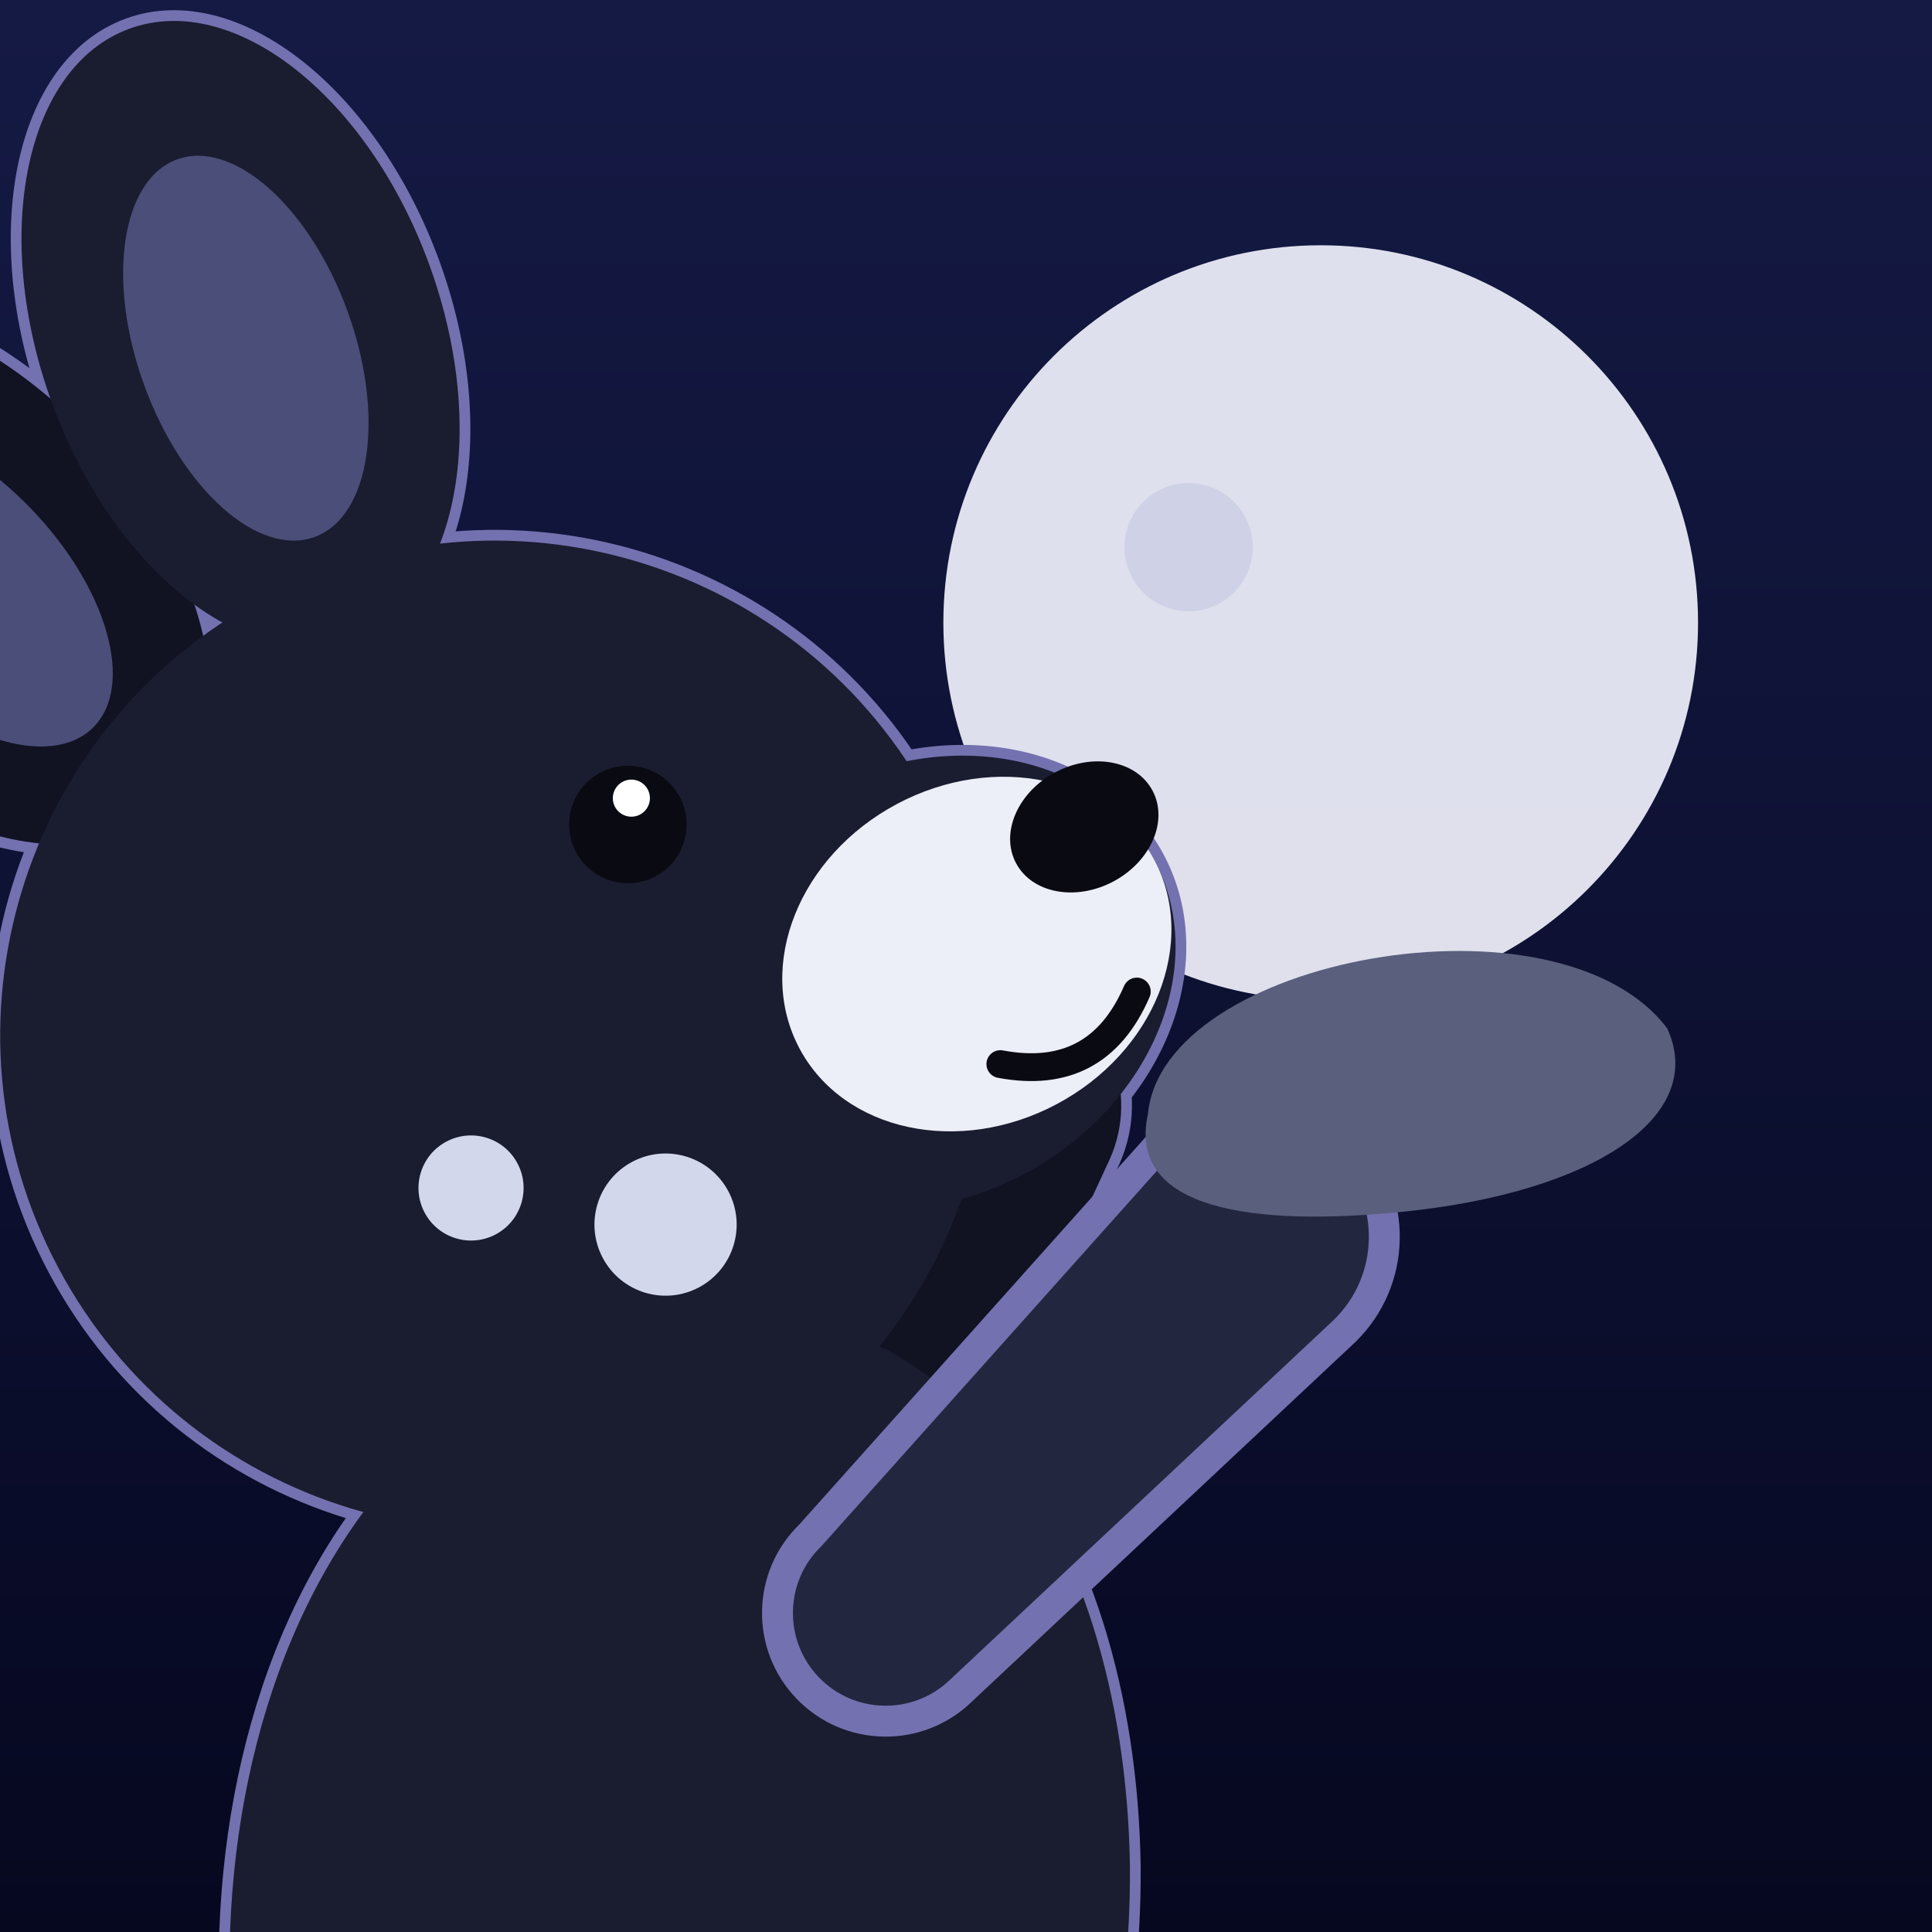
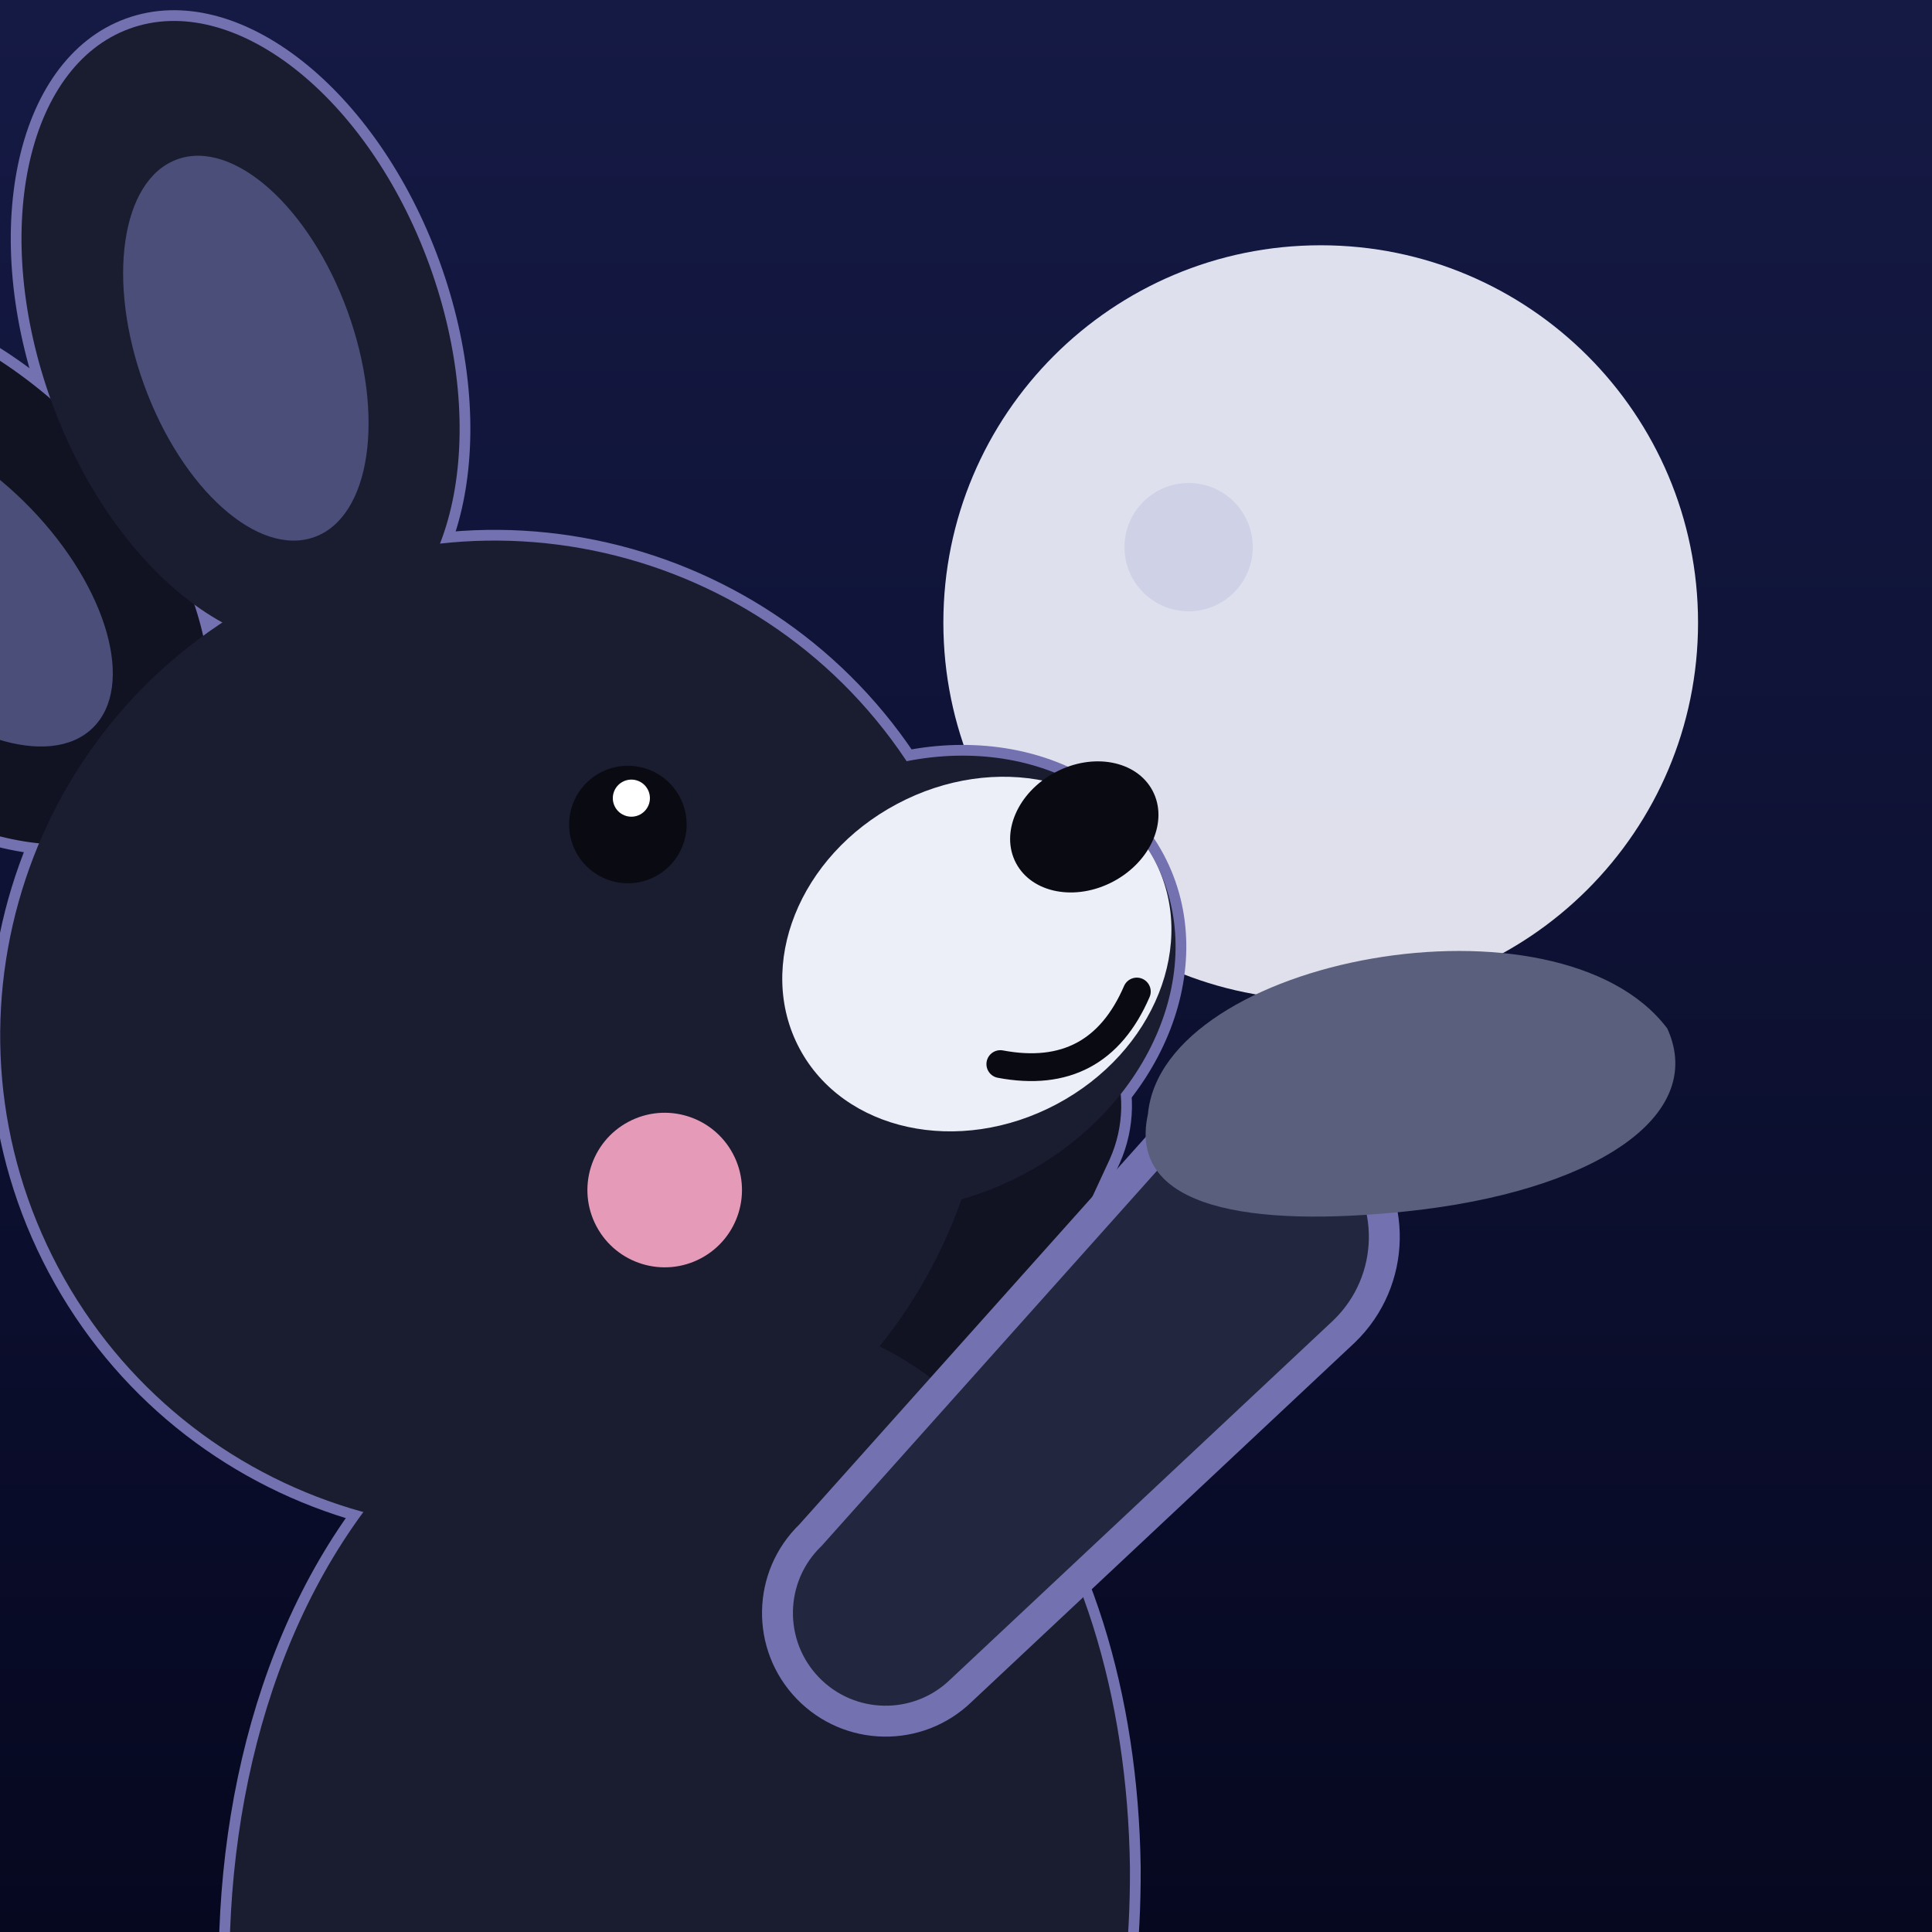
<svg xmlns="http://www.w3.org/2000/svg" viewBox="0 0 1024 1024" width="1024" height="1024" role="img" aria-label="App icon, Crimp">
  <defs>
    <clipPath id="ic-crimp-1024">
      <rect width="1024" height="1024" rx="0" />
    </clipPath>
    <linearGradient id="ib-crimp-1024" x1="0" y1="0" x2="0" y2="1">
      <stop offset="0" stop-color="#151A45" />
      <stop offset="1" stop-color="#060820" />
    </linearGradient>
  </defs>
  <g clip-path="url(#ic-crimp-1024)">
    <rect width="1024" height="1024" fill="url(#ib-crimp-1024)" />
    <circle cx="700" cy="330" r="200" fill="#E9EAF6" opacity=".95" />
    <circle cx="630" cy="290" r="34" fill="#CFD1E6" />
    <svg x="0" y="0" width="1024" height="1024" viewBox="-44 -150 125 125" preserveAspectRatio="xMidYMid slice">
      <g fill="#7471B0" stroke="#7471B0" stroke-width="1.389" stroke-linejoin="round">
        <g transform="translate(0 0)">
          <g data-part="body" transform="translate(0 0) rotate(-6)">
            <g data-part="tail" transform="translate(-18 -4) rotate(20)">
              <g>
                <path d="M4 -16 C-18 -14 -40 0 -54 18 C-58 24 -53 30 -47 26 C-32 16 -16 12 4 12Z" />
              </g>
            </g>
            <g data-part="thighFar" transform="translate(-4 -12) rotate(-40)">
              <g data-part="shinFar" transform="translate(12 28) rotate(60)">
                <g>
                  <path d="M-6 0 L-5 16 A5 5 0 0 0 5 16 L6 0 A6 6 0 0 0 -6 0Z" />
                </g>
                <g data-part="shoeFar" transform="translate(0 20) rotate(-40)">
                  <g>
                    <g transform="scale(1.2)">
-                       <path d="M-6 -8 C-10 -2 -9 8 -2 10 L24 10 C31 10 34 5 30 1 C25 -4 14 -4 8 -9 C3 -12 -3 -12 -6 -8Z" fill="#E4E6F2" />
+                       <path d="M-6 -12 C-12 -10 -13 4 -9 11 C-2 13 8 10 16 10 C22 10 27 12 30 11 C33 9 31 3 26 0 C20 -4 12 -6 7 -11 C3 -15 -2 -14 -6 -12Z" fill="#0B0C16" />
                    </g>
                  </g>
                </g>
              </g>
              <g>
                <ellipse cx="6" cy="12" rx="19" ry="22" transform="rotate(-20 6 12)" />
              </g>
            </g>
            <g data-part="armFar" transform="translate(12 -46) rotate(-150)">
              <g>
                <path d="M-7 0 L-7.5 34 A8.5 8.5 0 0 0 9.5 34 L7 0 A7 7 0 0 0 -7 0Z" />
              </g>
            </g>
            <g>
              <path d="M-24 0 C-32 -24 -24 -58 2 -64 C24 -68 34 -48 32 -26 C30 -6 20 6 2 8 C-12 9 -20 6 -24 0Z" />
            </g>
            <g data-part="head" transform="translate(8 -56) rotate(-22)">
              <g data-part="earFar" transform="translate(-12 -54) rotate(-16)">
                <g>
                  <ellipse cx="0" cy="-20" rx="13" ry="21" />
                </g>
              </g>
              <g>
                <circle cx="0" cy="-30" r="32" />
                <ellipse cx="26" cy="-20" rx="17" ry="14" />
              </g>
              <g data-part="earNear" transform="translate(4 -58) rotate(8)">
                <g>
                  <ellipse cx="0" cy="-20" rx="13" ry="21" />
                </g>
              </g>
            </g>
            <g data-part="thighNear" transform="translate(2 -10) rotate(20)">
              <g data-part="shinNear" transform="translate(12 28) rotate(10)">
                <g>
                  <path d="M-6 0 L-5 16 A5 5 0 0 0 5 16 L6 0 A6 6 0 0 0 -6 0Z" />
                </g>
                <g data-part="shoeNear" transform="translate(0 20) rotate(-10)">
                  <g>
                    <g transform="scale(1.2)">
-                       <path d="M-6 -8 C-10 -2 -9 8 -2 10 L24 10 C31 10 34 5 30 1 C25 -4 14 -4 8 -9 C3 -12 -3 -12 -6 -8Z" fill="#E4E6F2" />
+                       <path d="M-6 -12 C-12 -10 -13 4 -9 11 C-2 13 8 10 16 10 C22 10 27 12 30 11 C33 9 31 3 26 0 C20 -4 12 -6 7 -11 C3 -15 -2 -14 -6 -12Z" fill="#0B0C16" />
                    </g>
                  </g>
                </g>
              </g>
              <g>
                <ellipse cx="6" cy="12" rx="19" ry="22" transform="rotate(-20 6 12)" />
              </g>
            </g>
            <g data-part="armNear" transform="translate(18 -44) rotate(-128)">
              <g>
                <path d="M-7 0 L-7.5 34 A8.5 8.5 0 0 0 9.5 34 L7 0 A7 7 0 0 0 -7 0Z" />
              </g>
            </g>
          </g>
        </g>
      </g>
      <g transform="translate(0 0)">
        <g data-part="body" transform="translate(0 0) rotate(-6)">
          <g data-part="tail" transform="translate(-18 -4) rotate(20)">
            <g fill="#1A1C30">
              <path d="M4 -16 C-18 -14 -40 0 -54 18 C-58 24 -53 30 -47 26 C-32 16 -16 12 4 12Z" />
            </g>
          </g>
          <g data-part="thighFar" transform="translate(-4 -12) rotate(-40)">
            <g data-part="shinFar" transform="translate(12 28) rotate(60)">
              <g fill="#111222">
                <path d="M-6 0 L-5 16 A5 5 0 0 0 5 16 L6 0 A6 6 0 0 0 -6 0Z" />
              </g>
              <g data-part="shoeFar" transform="translate(0 20) rotate(-40)">
                <g fill="#1A1C30">
                  <g transform="scale(1.2)">
-                     <path d="M-6 -8 C-10 -2 -9 8 -2 10 L24 10 C31 10 34 5 30 1 C25 -4 14 -4 8 -9 C3 -12 -3 -12 -6 -8Z" fill="#E4E6F2" />
+                     <path d="M-6 -12 C-12 -10 -13 4 -9 11 C-2 13 8 10 16 10 C22 10 27 12 30 11 C33 9 31 3 26 0 C20 -4 12 -6 7 -11 C3 -15 -2 -14 -6 -12Z" fill="#0B0C16" />
                    <g data-detail="">
-                       <path d="M-7 4 C-7 9 -4 10.5 -1 10.5 L25 10.5 C30 10.5 33 7 32 3" fill="none" stroke="#2A2D45" stroke-width="3.4" stroke-linecap="round" />
-                       <path d="M4 -8 L10 4" stroke="#A99CF0" stroke-width="3.2" stroke-linecap="round" />
+                       <path d="M-7 -10 L-12 -17 C-12 -20 -8 -21 -6 -19 L-3 -12Z" fill="#A99CF0" />
+                       <path d="M-5 -10 C-10 -7 -10 2 -7 6 C0 7 9 5 16 6 C19 4 20 1 19 -2 C14 -4 9 -7 6 -10 C2 -13 -2 -12 -5 -10Z" fill="#A99CF0" />
+                       <path d="M0 -11 L3 4 M7 -8 L10 5" stroke="#ECEEF8" stroke-width="3.4" stroke-linecap="round" />
                    </g>
                  </g>
                </g>
              </g>
            </g>
            <g fill="#111222">
              <ellipse cx="6" cy="12" rx="19" ry="22" transform="rotate(-20 6 12)" />
            </g>
          </g>
          <g data-part="armFar" transform="translate(12 -46) rotate(-150)">
            <g fill="#111222">
              <path d="M-7 0 L-7.5 34 A8.5 8.5 0 0 0 9.5 34 L7 0 A7 7 0 0 0 -7 0Z" />
            </g>
          </g>
          <g fill="#1A1C30">
            <path d="M-24 0 C-32 -24 -24 -58 2 -64 C24 -68 34 -48 32 -26 C30 -6 20 6 2 8 C-12 9 -20 6 -24 0Z" />
          </g>
          <g data-part="head" transform="translate(8 -56) rotate(-22)">
            <g data-part="earFar" transform="translate(-12 -54) rotate(-16)">
              <g fill="#111222">
                <ellipse cx="0" cy="-20" rx="13" ry="21" />
                <g data-detail="">
                  <ellipse cx="0" cy="-19" rx="7" ry="13" fill="#4A4E78" />
                </g>
              </g>
            </g>
            <g fill="#1A1C30">
              <circle cx="0" cy="-30" r="32" />
              <ellipse cx="26" cy="-20" rx="17" ry="14" />
              <g data-detail="">
                <ellipse cx="30" cy="-20" rx="13" ry="11" fill="#ECEEF8" />
                <ellipse cx="40" cy="-24" rx="5" ry="4" fill="#0A0A12" />
                <path d="M28 -13 Q33 -9 38 -13" fill="none" stroke="#0A0A12" stroke-width="1.8" stroke-linecap="round" />
                <circle data-eye="" cx="14" cy="-38" r="3.8" fill="#0A0A12" />
                <circle data-glint="" cx="15" cy="-39.4" r="1.2" fill="#fff" />
-                 <circle cx="4" cy="-14" r="4.6" fill="#D3D7EC" />
-                 <circle cx="-6" cy="-22" r="3.4" fill="#D3D7EC" />
+                 <circle data-blush="" cx="5" cy="-16" r="5" fill="#E59AB8" />
              </g>
            </g>
            <g data-part="earNear" transform="translate(4 -58) rotate(8)">
              <g fill="#1A1C30">
                <ellipse cx="0" cy="-20" rx="13" ry="21" />
                <g data-detail="">
                  <ellipse cx="0" cy="-19" rx="7" ry="13" fill="#4A4E78" />
                </g>
              </g>
            </g>
          </g>
          <g data-part="thighNear" transform="translate(2 -10) rotate(20)">
            <g data-part="shinNear" transform="translate(12 28) rotate(10)">
              <g fill="#1A1C30">
                <path d="M-6 0 L-5 16 A5 5 0 0 0 5 16 L6 0 A6 6 0 0 0 -6 0Z" />
              </g>
              <g data-part="shoeNear" transform="translate(0 20) rotate(-10)">
                <g fill="#1A1C30">
                  <g transform="scale(1.2)">
-                     <path d="M-6 -8 C-10 -2 -9 8 -2 10 L24 10 C31 10 34 5 30 1 C25 -4 14 -4 8 -9 C3 -12 -3 -12 -6 -8Z" fill="#E4E6F2" />
+                     <path d="M-6 -12 C-12 -10 -13 4 -9 11 C-2 13 8 10 16 10 C22 10 27 12 30 11 C33 9 31 3 26 0 C20 -4 12 -6 7 -11 C3 -15 -2 -14 -6 -12Z" fill="#0B0C16" />
                    <g data-detail="">
-                       <path d="M-7 4 C-7 9 -4 10.5 -1 10.5 L25 10.5 C30 10.5 33 7 32 3" fill="none" stroke="#2A2D45" stroke-width="3.4" stroke-linecap="round" />
-                       <path d="M4 -8 L10 4" stroke="#A99CF0" stroke-width="3.2" stroke-linecap="round" />
+                       <path d="M-7 -10 L-12 -17 C-12 -20 -8 -21 -6 -19 L-3 -12Z" fill="#A99CF0" />
+                       <path d="M-5 -10 C-10 -7 -10 2 -7 6 C0 7 9 5 16 6 C19 4 20 1 19 -2 C14 -4 9 -7 6 -10 C2 -13 -2 -12 -5 -10Z" fill="#A99CF0" />
+                       <path d="M0 -11 L3 4 M7 -8 L10 5" stroke="#ECEEF8" stroke-width="3.4" stroke-linecap="round" />
                    </g>
                  </g>
                </g>
              </g>
            </g>
            <g fill="#1A1C30">
              <ellipse cx="6" cy="12" rx="19" ry="22" transform="rotate(-20 6 12)" />
            </g>
          </g>
          <g data-part="armNear" transform="translate(18 -44) rotate(-128)">
            <g fill="#23263F" stroke="#7471B0" stroke-width="2">
              <path d="M-7 0 L-7.5 34 A8.5 8.5 0 0 0 9.5 34 L7 0 A7 7 0 0 0 -7 0Z" />
            </g>
            <g transform="translate(0 46) rotate(128)">
              <path d="M-16 -2 C-14 -12 12 -14 18 -4 C20 2 12 6 0 6 C-10 6 -18 4 -16 -2Z" fill="#5A5F7E" />
            </g>
          </g>
        </g>
      </g>
    </svg>
  </g>
</svg>
